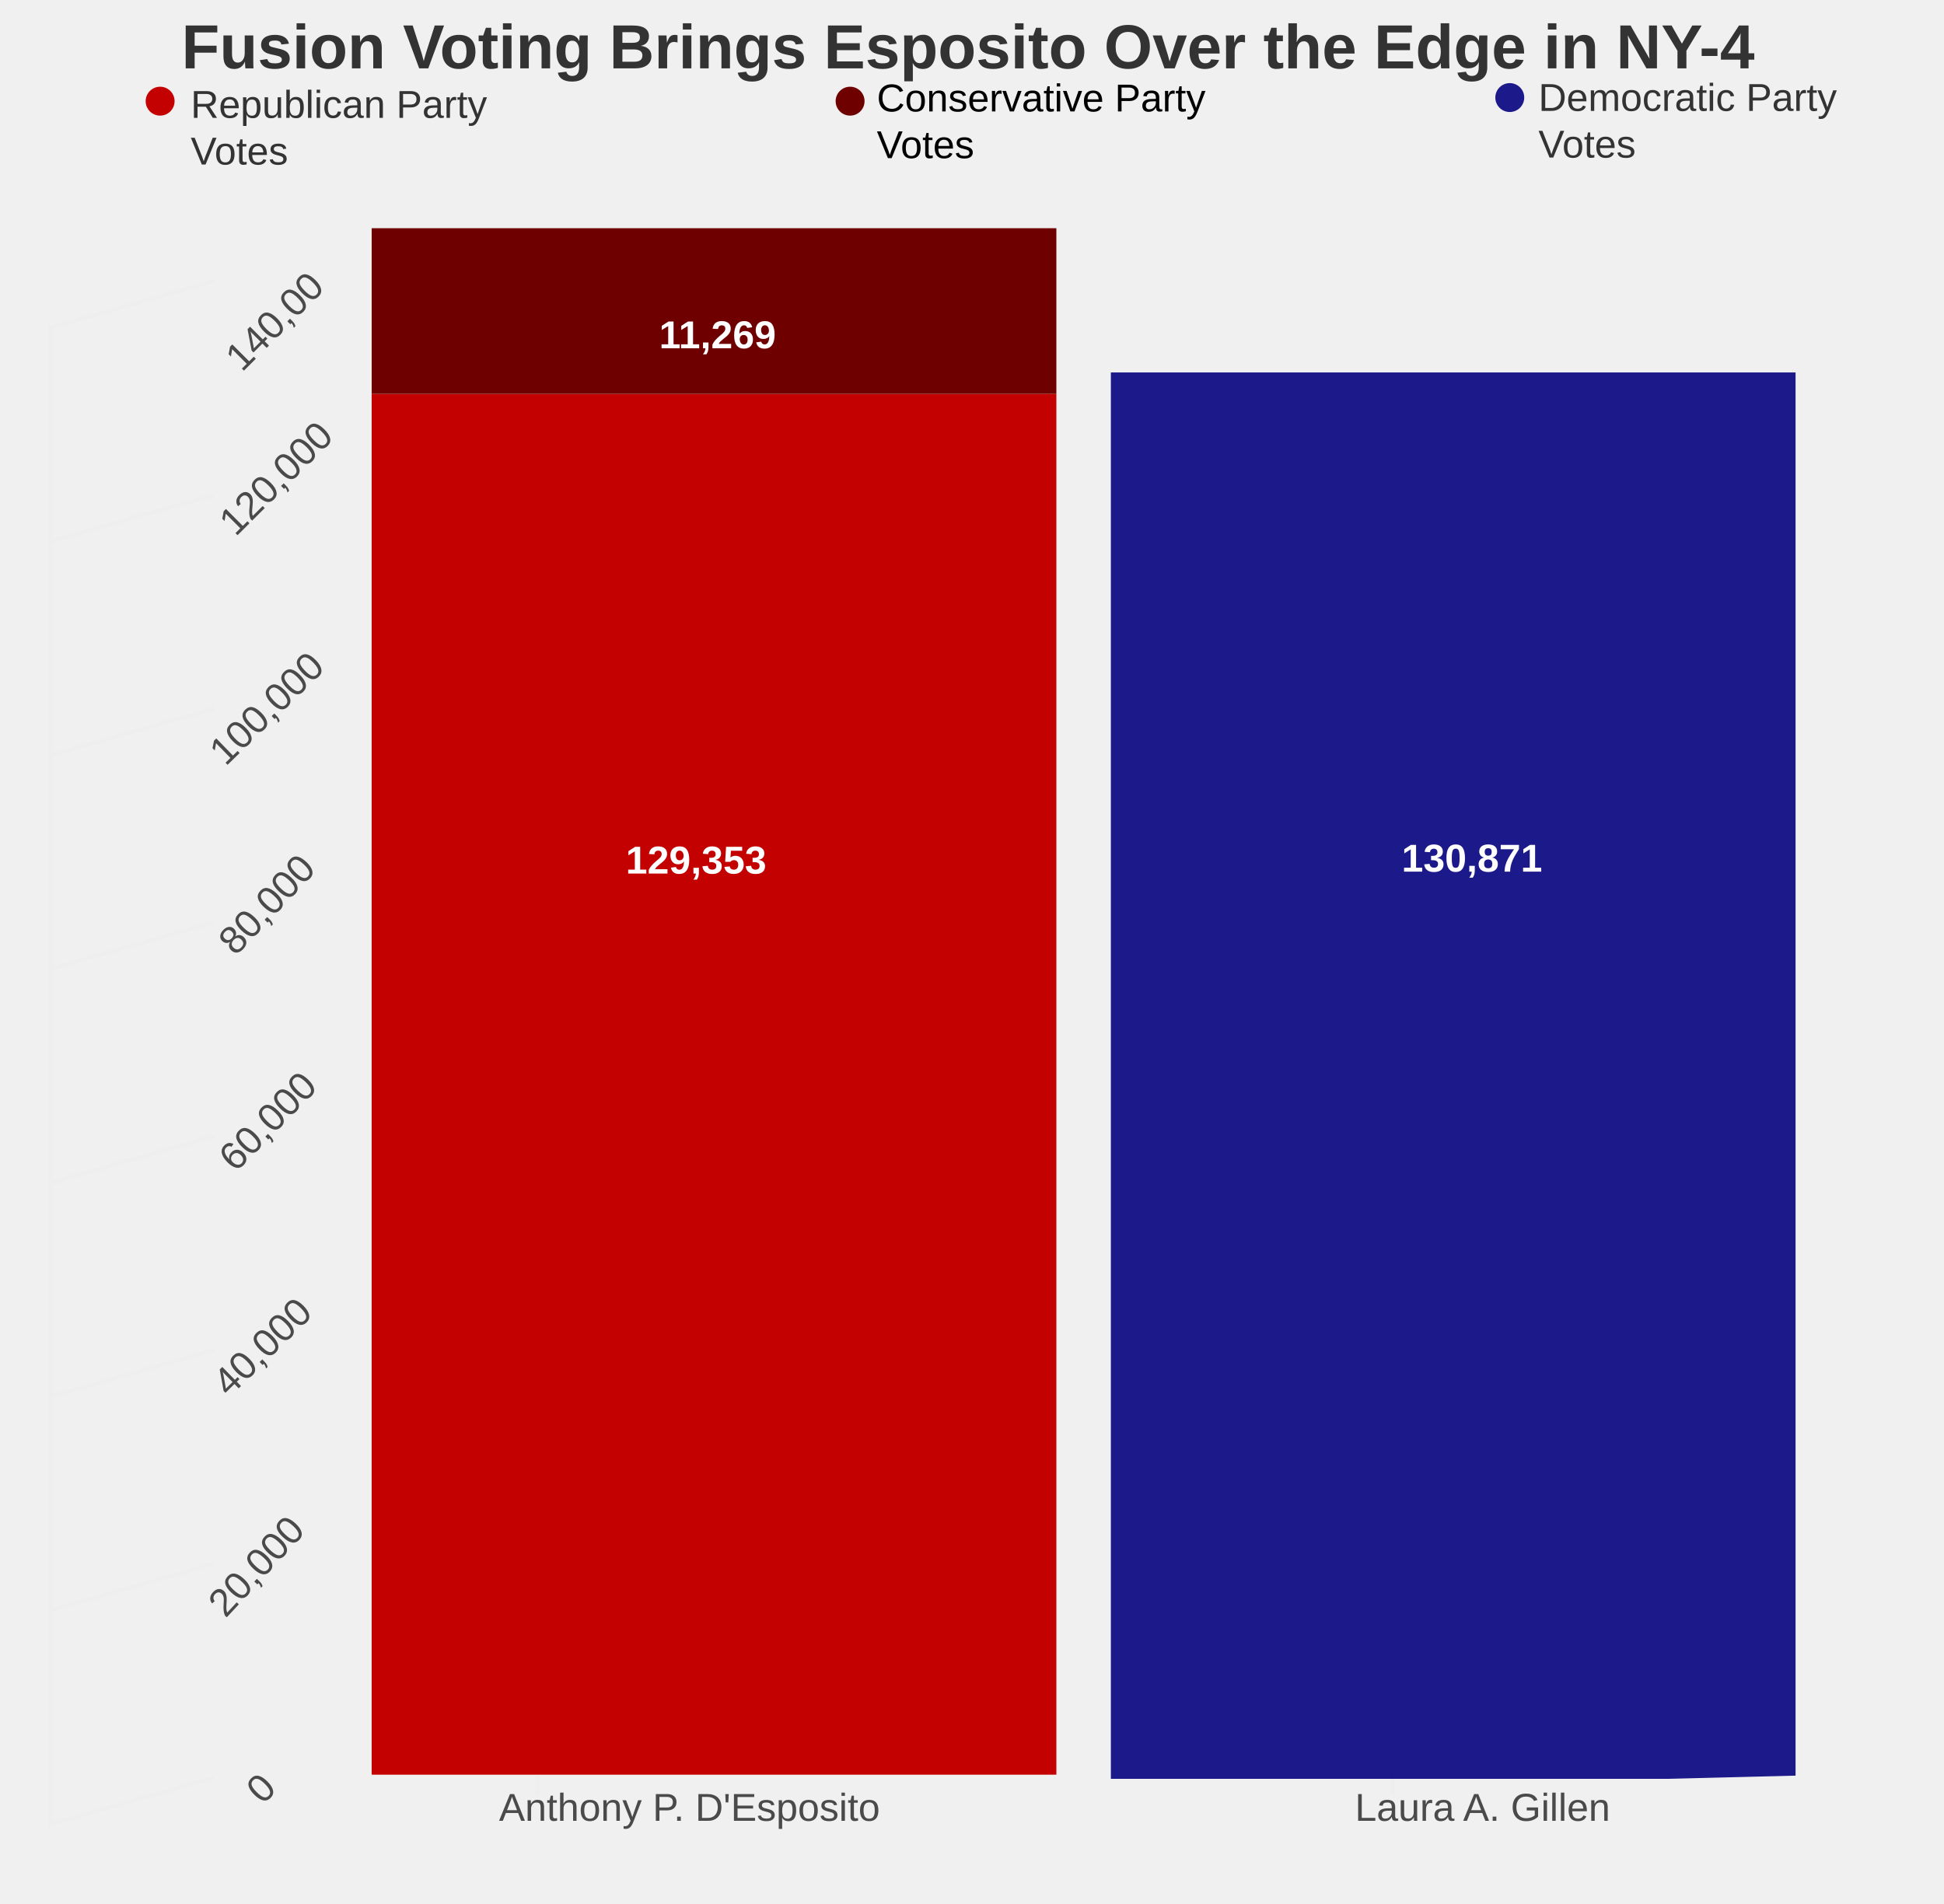
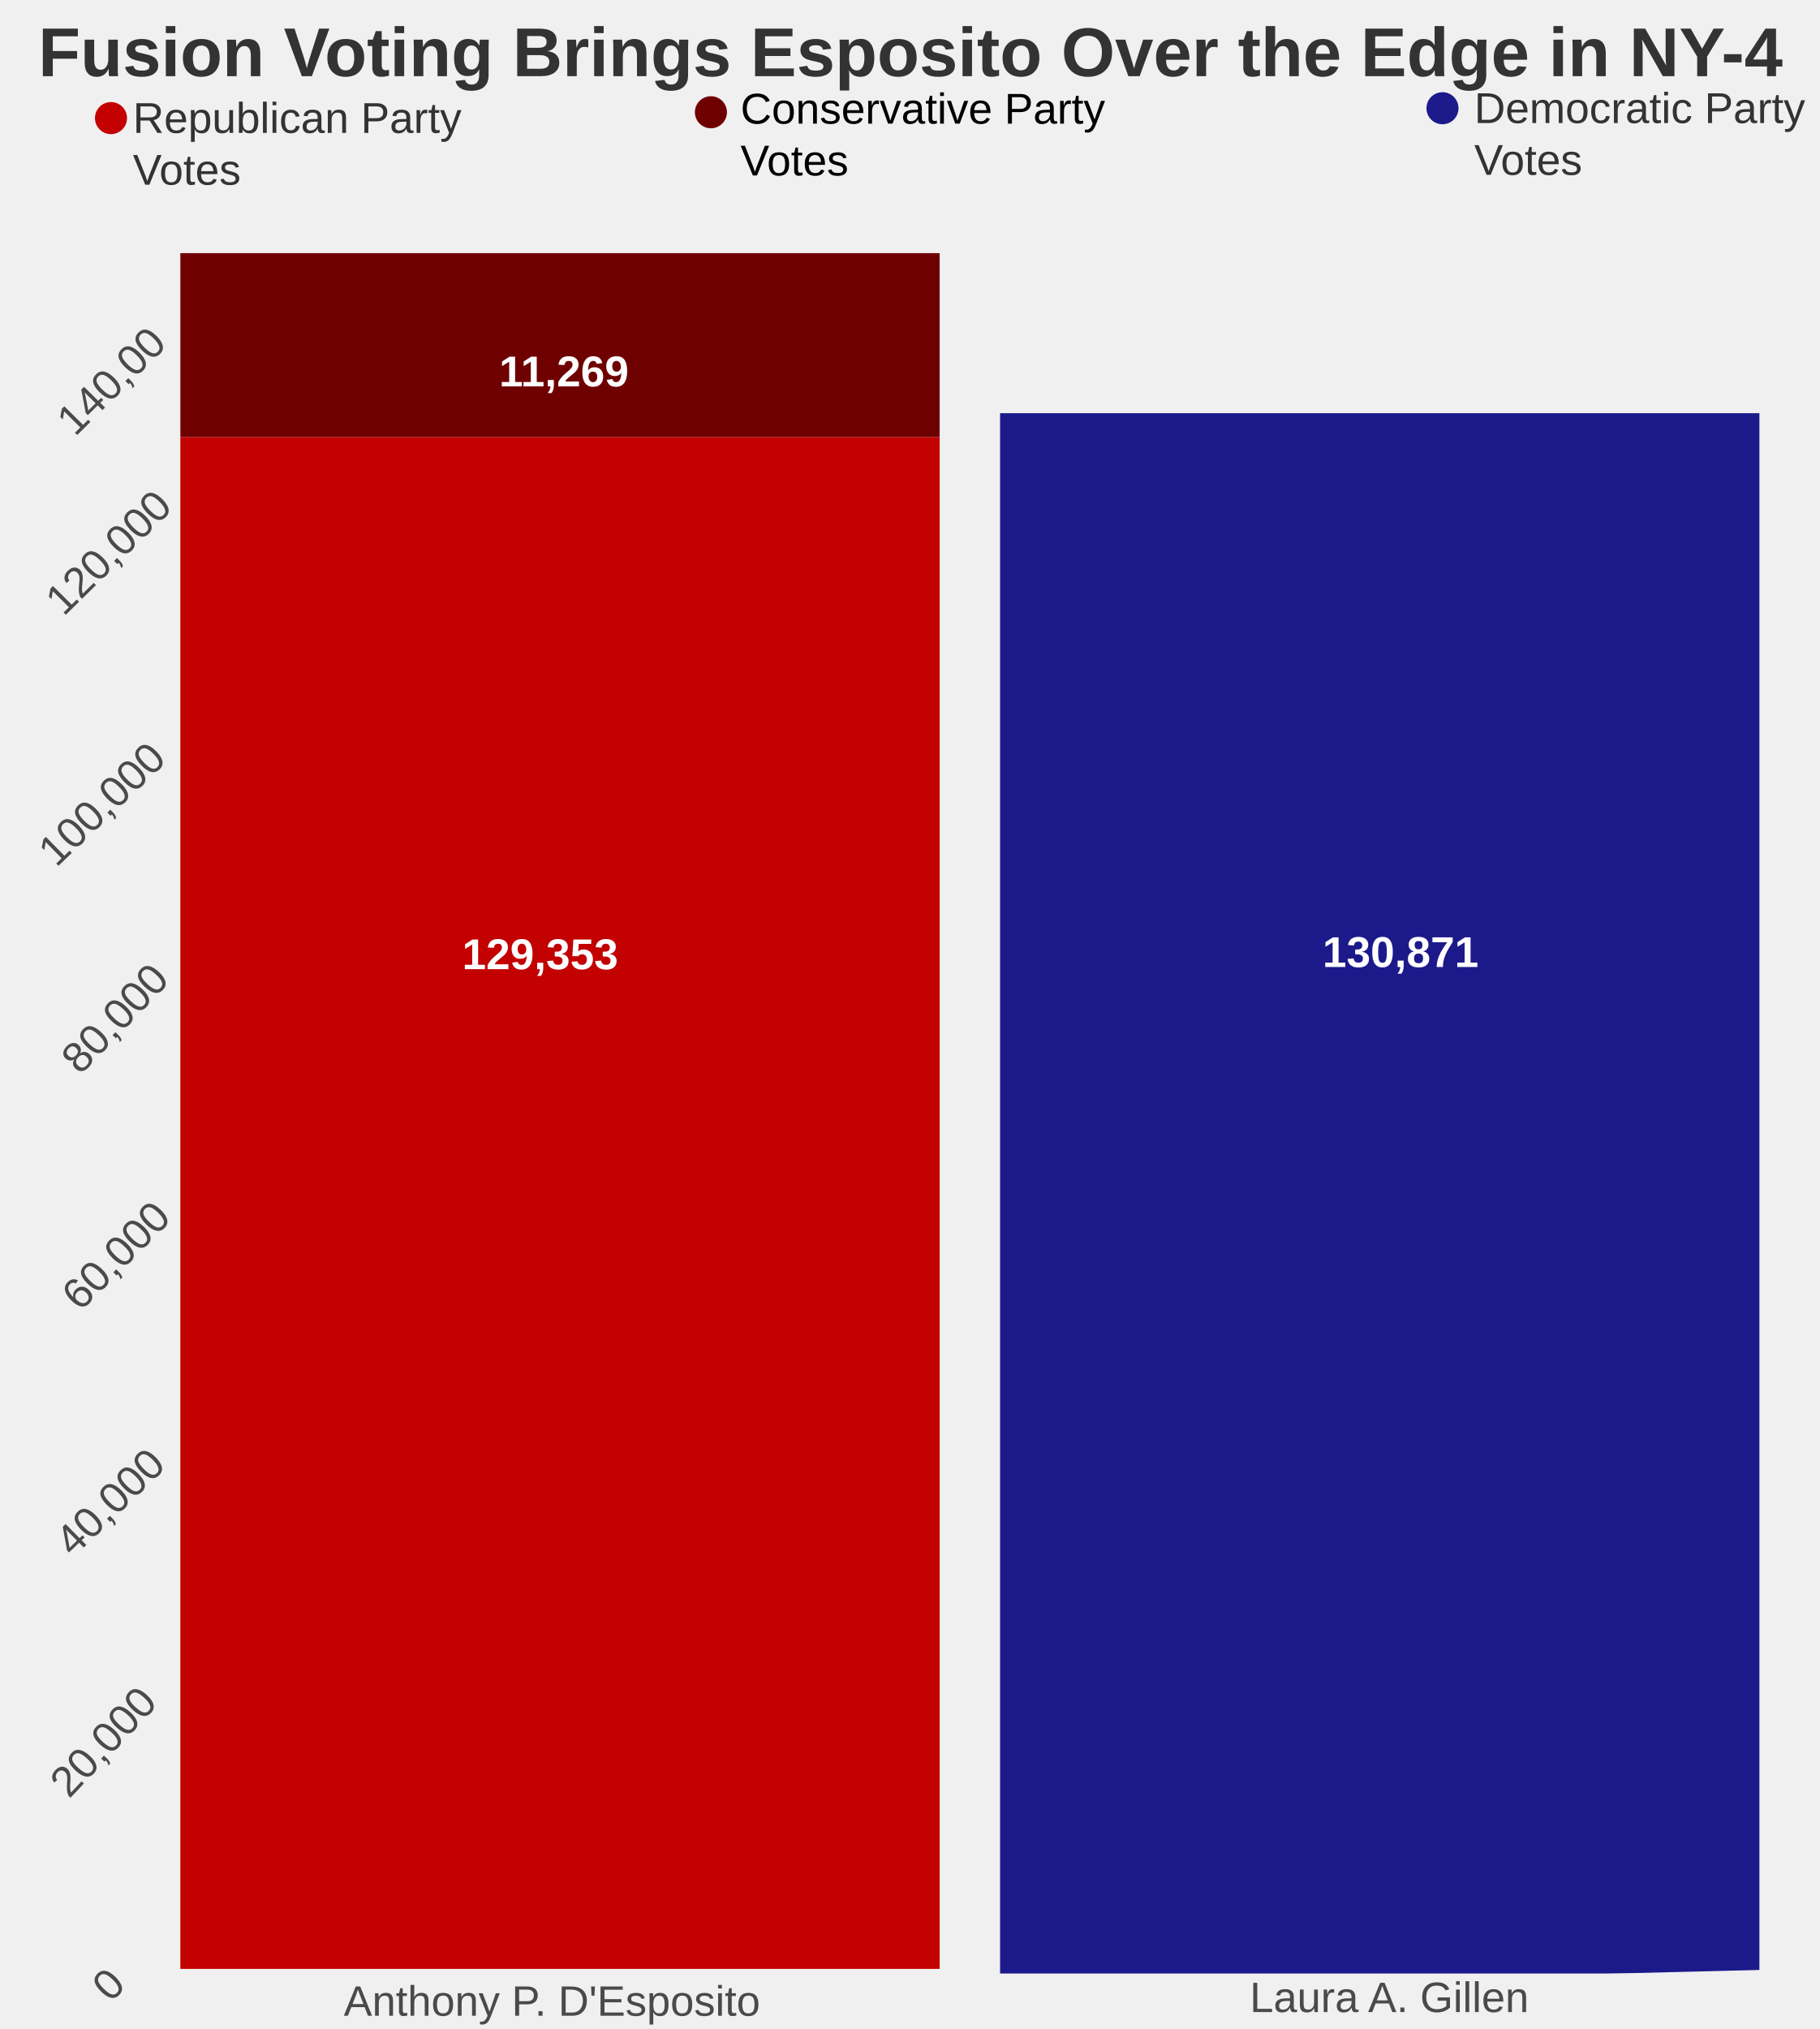
- <svg xmlns="http://www.w3.org/2000/svg" id="fl-legend-discrete-color-0-svg-screenshot-container" version="1.1" viewBox="0 0 699.3 684.9">
+ <svg xmlns="http://www.w3.org/2000/svg" id="CD-4-Graph" version="1.1" viewBox="0 0 590.1 658">
  <defs>
    <style>
      .cls-1, .cls-2, .cls-3, .cls-4, .cls-5 {
        fill: none;
      }

      .cls-1, .cls-5 {
        stroke: #eee;
        stroke-width: 1.5px;
      }

      .cls-6 {
        fill: #fff;
      }

-       .cls-6, .cls-7, .cls-8, .cls-3, .cls-9, .cls-10, .cls-4, .cls-11, .cls-12, .cls-13 {
+       .cls-6, .cls-7, .cls-8, .cls-3, .cls-9, .cls-10, .cls-4, .cls-11, .cls-12, .cls-13, .cls-14 {
        isolation: isolate;
      }

      .cls-6, .cls-7, .cls-8, .cls-3, .cls-4 {
        font-family: Arial-BoldMT, Arial;
        font-weight: 700;
      }

-       .cls-6, .cls-8, .cls-3, .cls-10, .cls-4, .cls-11, .cls-13 {
+       .cls-6, .cls-8, .cls-3, .cls-4, .cls-11, .cls-14 {
        font-size: 14px;
      }

      .cls-7 {
        font-size: 22.4px;
      }

-       .cls-7, .cls-13 {
+       .cls-7, .cls-14 {
        fill: #333;
      }

-       .cls-14 {
+       .cls-15 {
        clip-path: url(#clippath);
      }

-       .cls-2, .cls-9, .cls-15, .cls-16 {
+       .cls-2, .cls-9, .cls-16, .cls-17 {
        stroke-width: 0px;
      }

      .cls-8, .cls-11 {
        fill: #000;
      }

      .cls-3 {
        stroke: #1d0e7a;
      }

      .cls-3, .cls-4 {
        stroke-width: 4.2px;
      }

      .cls-9 {
        fill: #04027e;
        opacity: .9;
      }

+       .cls-16 {
+         fill: #c30101;
+       }
+ 
      .cls-10 {
+         font-size: 13.8px;
+       }
+ 
+       .cls-10, .cls-11, .cls-12, .cls-14 {
+         font-family: ArialMT, Arial;
+       }
+ 
+       .cls-10, .cls-12 {
        fill: #4a4a4a;
-       }
- 
-       .cls-10, .cls-11, .cls-13 {
-         font-family: ArialMT, Arial;
-       }
- 
-       .cls-15 {
-         fill: #c30101;
      }

      .cls-4 {
        stroke: #430b2b;
      }

+       .cls-18 {
+         clip-path: url(#clippath-1);
+       }
+ 
+       .cls-19 {
+         clip-path: url(#clippath-4);
+       }
+ 
+       .cls-20 {
+         clip-path: url(#clippath-3);
+       }
+ 
+       .cls-21 {
+         clip-path: url(#clippath-2);
+       }
+ 
+       .cls-22 {
+         clip-path: url(#clippath-5);
+       }
+ 
      .cls-17 {
-         clip-path: url(#clippath-1);
-       }
- 
-       .cls-18 {
-         clip-path: url(#clippath-4);
-       }
- 
-       .cls-19 {
-         clip-path: url(#clippath-3);
-       }
- 
-       .cls-20 {
-         clip-path: url(#clippath-2);
-       }
- 
-       .cls-21 {
-         clip-path: url(#clippath-5);
-       }
- 
-       .cls-16 {
        fill: #6f0000;
+       }
+ 
+       .cls-12 {
+         font-size: 13.9px;
      }

      .cls-5 {
        stroke-linecap: square;
      }

-       .cls-22 {
+       .cls-23 {
        opacity: 0;
      }
    </style>
    <clipPath id="clippath">
-       <polygon class="cls-2" points="-7.9 655.2 -7.9 39.9 659.7 23.1 659.7 638.5 -7.9 655.2" />
+       <polyline class="cls-2" points="-83.1 655.2 -33.4 40.6 634.2 23.8 584.5 638.5" />
    </clipPath>
    <clipPath id="clippath-1">
-       <polygon class="cls-2" points="-7.9 655.2 -7.9 39.9 659.7 23.1 659.7 638.5 -7.9 655.2" />
+       <polyline class="cls-2" points="-83.1 655.2 -33.4 40.6 634.2 23.8 584.5 638.5" />
    </clipPath>
    <clipPath id="clippath-2">
-       <polygon class="cls-2" points="-7.9 655.2 -7.9 39.9 659.7 23.1 659.7 638.5 -7.9 655.2" />
+       <polyline class="cls-2" points="-83.1 655.2 -33.4 40.6 634.2 23.8 584.5 638.5" />
    </clipPath>
    <clipPath id="clippath-3">
-       <polygon class="cls-2" points="-20.8 655.6 -20.8 40.3 646.8 23.5 646.8 638.8 -20.8 655.6" />
+       <polyline class="cls-2" points="-96 655.6 -46.3 41 621.3 24.2 571.6 638.8" />
    </clipPath>
    <clipPath id="clippath-4">
-       <polygon class="cls-2" points="-20.8 655.6 -20.8 40.3 646.8 23.5 646.8 638.8 -20.8 655.6" />
+       <polyline class="cls-2" points="-96 655.6 -46.3 41 621.3 24.2 571.6 638.8" />
    </clipPath>
    <clipPath id="clippath-5">
-       <polygon class="cls-2" points="-20.8 655.6 -20.8 40.3 646.8 23.5 646.8 638.8 -20.8 655.6" />
+       <polyline class="cls-2" points="-96 655.6 -46.3 41 621.3 24.2 571.6 638.8" />
    </clipPath>
  </defs>
-   <g>
+   <g id="_CD-4-Group_" data-name=" CD-4-Group ">
    <g>
-       <line class="cls-5" x1="18.1" y1="656.3" x2="18.1" y2="117.9" />
+       <path class="cls-5" d="M-40.5,125.8" />
+       <path class="cls-5" d="M-40.5,656.3" />
      <g>
-         <g class="cls-12">
-           <g class="cls-12">
-             <g class="cls-12">
-               <g class="cls-12">
-                 <text class="cls-10" transform="translate(94.5 649.5) rotate(-45)">
-                   <tspan x="0" y="0">0</tspan>
-                 </text>
+         <g class="cls-13">
+           <g class="cls-13">
+             <g class="cls-13">
+               <g class="cls-13">
+                 <g class="cls-13">
+                   <g class="cls-13">
+                     <g class="cls-13">
+                       <g class="cls-13">
+                         <text class="cls-12" transform="translate(35.8 649.6) rotate(-44.6) skewX(.7)">
+                           <tspan x="0" y="0">0</tspan>
+                         </text>
+                       </g>
+                     </g>
+                   </g>
+                 </g>
              </g>
            </g>
          </g>
        </g>
        <g>
-           <line class="cls-1" x1="18.1" y1="348.6" x2="76.9" y2="331.9" />
-           <g class="cls-12">
-             <g class="cls-12">
-               <g class="cls-12">
-                 <g class="cls-12">
-                   <text class="cls-10" transform="translate(84.7 344.2) rotate(-46.6)">
-                     <tspan x="0" y="0">80,000</tspan>
-                   </text>
+           <path class="cls-1" d="M18.2,351.2" />
+           <path class="cls-1" d="M-32,366.9" />
+           <g class="cls-13">
+             <g class="cls-13">
+               <g class="cls-13">
+                 <g class="cls-13">
+                   <g class="cls-13">
+                     <g class="cls-13">
+                       <g class="cls-13">
+                         <g class="cls-13">
+                           <text class="cls-12" transform="translate(26 348.8) rotate(-46.2) skewX(.7)">
+                             <tspan x="0" y="0">80,000</tspan>
+                           </text>
+                         </g>
+                       </g>
+                     </g>
+                   </g>
                </g>
              </g>
            </g>
          </g>
        </g>
        <g>
-           <line class="cls-1" x1="18.1" y1="425.6" x2="76.9" y2="408.8" />
-           <g class="cls-12">
-             <g class="cls-12">
-               <g class="cls-12">
-                 <g class="cls-12">
-                   <text class="cls-10" transform="translate(84.7 422) rotate(-45.5)">
-                     <tspan x="0" y="0">60,000</tspan>
-                   </text>
+           <path class="cls-1" d="M18.2,423.6" />
+           <path class="cls-1" d="M-32,439.4" />
+           <g class="cls-13">
+             <g class="cls-13">
+               <g class="cls-13">
+                 <g class="cls-13">
+                   <g class="cls-13">
+                     <g class="cls-13">
+                       <g class="cls-13">
+                         <g class="cls-13">
+                           <text class="cls-12" transform="translate(26 425.5) rotate(-45.1) skewX(.7)">
+                             <tspan x="0" y="0">60,000</tspan>
+                           </text>
+                         </g>
+                       </g>
+                     </g>
+                   </g>
                </g>
              </g>
            </g>
          </g>
        </g>
        <g>
-           <line class="cls-1" x1="18.1" y1="502.5" x2="76.9" y2="485.7" />
-           <g class="cls-12">
-             <g class="cls-12">
-               <g class="cls-12">
-                 <g class="cls-12">
-                   <text class="cls-10" transform="translate(82.4 502.9) rotate(-44.4)">
-                     <tspan x="0" y="0">40,000</tspan>
-                   </text>
+           <path class="cls-1" d="M18.2,495.9" />
+           <path class="cls-1" d="M-32,511.7" />
+           <g class="cls-13">
+             <g class="cls-13">
+               <g class="cls-13">
+                 <g class="cls-13">
+                   <g class="cls-13">
+                     <g class="cls-13">
+                       <g class="cls-13">
+                         <g class="cls-13">
+                           <text class="cls-12" transform="translate(23.7 505.2) rotate(-44) skewX(.7)">
+                             <tspan x="0" y="0">40,000</tspan>
+                           </text>
+                         </g>
+                       </g>
+                     </g>
+                   </g>
                </g>
              </g>
            </g>
          </g>
        </g>
        <g>
-           <line class="cls-1" x1="18.1" y1="579.4" x2="76.9" y2="562.6" />
-           <g class="cls-12">
-             <g class="cls-12">
-               <g class="cls-12">
-                 <g class="cls-12">
-                   <text class="cls-10" transform="translate(81.1 582.4) rotate(-47.1)">
-                     <tspan x="0" y="0">20,000</tspan>
-                   </text>
-                 </g>
-               </g>
-             </g>
-           </g>
-         </g>
-         <line class="cls-1" x1="18.1" y1="656.3" x2="76.9" y2="639.6" />
+           <path class="cls-1" d="M18.2,568.2" />
+           <path class="cls-1" d="M-32,584" />
+           <g class="cls-13">
+             <g class="cls-13">
+               <g class="cls-13">
+                 <g class="cls-13">
+                   <g class="cls-13">
+                     <g class="cls-13">
+                       <g class="cls-13">
+                         <g class="cls-13">
+                           <text class="cls-12" transform="translate(22.4 583.5) rotate(-46.7) skewX(.7)">
+                             <tspan x="0" y="0">20,000</tspan>
+                           </text>
+                         </g>
+                       </g>
+                     </g>
+                   </g>
+                 </g>
+               </g>
+             </g>
+           </g>
+         </g>
+         <path class="cls-1" d="M-32,656.3" />
        <g>
-           <line class="cls-1" x1="18.1" y1="117.9" x2="76.9" y2="101.1" />
-           <g class="cls-12">
-             <g class="cls-12">
-               <g class="cls-12">
-                 <g class="cls-12">
-                   <text class="cls-10" transform="translate(87 134.1) rotate(-45)">
-                     <tspan x="0" y="0">140,00</tspan>
-                   </text>
+           <path class="cls-1" d="M18.2,134.1" />
+           <path class="cls-1" d="M-32,149.9" />
+           <g class="cls-13">
+             <g class="cls-13">
+               <g class="cls-13">
+                 <g class="cls-13">
+                   <g class="cls-13">
+                     <g class="cls-13">
+                       <g class="cls-13">
+                         <g class="cls-13">
+                           <text class="cls-12" transform="translate(24.3 141.8) rotate(-44.6) skewX(.7)">
+                             <tspan x="0" y="0">140,00</tspan>
+                           </text>
+                         </g>
+                       </g>
+                     </g>
+                   </g>
                </g>
              </g>
            </g>
          </g>
        </g>
        <g>
-           <line class="cls-1" x1="18.1" y1="194.8" x2="76.9" y2="178.1" />
-           <g class="cls-12">
-             <g class="cls-12">
-               <g class="cls-12">
-                 <g class="cls-12">
-                   <text class="cls-10" transform="translate(84.7 193.3) rotate(-44.9)">
-                     <tspan x="0" y="0">120,000</tspan>
-                   </text>
+           <path class="cls-1" d="M18.2,206.6" />
+           <path class="cls-1" d="M-32,222.3" />
+           <g class="cls-13">
+             <g class="cls-13">
+               <g class="cls-13">
+                 <g class="cls-13">
+                   <g class="cls-13">
+                     <g class="cls-13">
+                       <g class="cls-13">
+                         <g class="cls-13">
+                           <text class="cls-12" transform="translate(20.6 200.1) rotate(-44.5) skewX(.7)">
+                             <tspan x="0" y="0">120,000</tspan>
+                           </text>
+                         </g>
+                       </g>
+                     </g>
+                   </g>
                </g>
              </g>
            </g>
          </g>
        </g>
        <g>
-           <line class="cls-1" x1="18.1" y1="271.7" x2="76.9" y2="255" />
-           <g class="cls-12">
-             <g class="cls-12">
-               <g class="cls-12">
-                 <g class="cls-12">
-                   <text class="cls-10" transform="translate(81.1 275.9) rotate(-44.2)">
-                     <tspan x="0" y="0">100,000</tspan>
-                   </text>
+           <path class="cls-1" d="M18.2,278.9" />
+           <path class="cls-1" d="M-32,294.6" />
+           <g class="cls-13">
+             <g class="cls-13">
+               <g class="cls-13">
+                 <g class="cls-13">
+                   <g class="cls-13">
+                     <g class="cls-13">
+                       <g class="cls-13">
+                         <g class="cls-13">
+                           <text class="cls-12" transform="translate(18.2 281.5) rotate(-43.8) skewX(.7)">
+                             <tspan x="0" y="0">100,000</tspan>
+                           </text>
+                         </g>
+                       </g>
+                     </g>
+                   </g>
                </g>
              </g>
            </g>
          </g>
        </g>
      </g>
    </g>
    <g>
      <g>
-         <line class="cls-1" x1="501.1" y1="638.8" x2="501.1" y2="645.8" />
-         <g class="cls-12">
-           <g class="cls-12">
-             <g class="cls-12">
-               <g class="cls-12">
-                 <text class="cls-10" transform="translate(487.4 655.1)">
-                   <tspan x="0" y="0">Laura A. Gillen</tspan>
-                 </text>
+         <path class="cls-1" d="M441.6,639.1" />
+         <g class="cls-13">
+           <g class="cls-13">
+             <g class="cls-13">
+               <g class="cls-13">
+                 <g class="cls-13">
+                   <g class="cls-13">
+                     <g class="cls-13">
+                       <g class="cls-13">
+                         <text class="cls-10" transform="translate(405.4 652.5)">
+                           <tspan x="0" y="0">Laura A. Gillen</tspan>
+                         </text>
+                       </g>
+                     </g>
+                   </g>
+                 </g>
              </g>
            </g>
          </g>
        </g>
      </g>
      <g>
-         <line class="cls-1" x1="193.3" y1="638.8" x2="193.3" y2="645.8" />
-         <g class="cls-12">
-           <g class="cls-12">
-             <g class="cls-12">
-               <g class="cls-12">
-                 <text class="cls-10" transform="translate(179.5 655.1)">
-                   <tspan x="0" y="0">Anthony P. D'Esposito</tspan>
-                 </text>
+         <path class="cls-1" d="M134.4,646" />
+         <path class="cls-1" d="M134.4,639.1" />
+         <g class="cls-13">
+           <g class="cls-13">
+             <g class="cls-13">
+               <g class="cls-13">
+                 <g class="cls-13">
+                   <g class="cls-13">
+                     <g class="cls-13">
+                       <g class="cls-13">
+                         <text class="cls-10" transform="translate(111.5 653.7)">
+                           <tspan x="0" y="0">Anthony P. D'Esposito</tspan>
+                         </text>
+                       </g>
+                     </g>
+                   </g>
+                 </g>
              </g>
            </g>
          </g>
        </g>
      </g>
    </g>
  </g>
-   <g id="data-points">
-     <g class="cls-14">
-       <path id="point-0-1" class="cls-9" d="M399.6,640V134h246.3v506h-246.3Z" />
-     </g>
-     <g class="cls-17">
-       <path id="point-1-0" class="cls-15" d="M133.7,638.5V141.7h246.3v496.8h-246.3Z" />
-     </g>
+   <g id="Cd-4-data-points">
+     <g class="cls-15">
+       <path id="point-0-1" class="cls-9" d="M324.4,640h0V134h246.3v506" />
+     </g>
+     <g class="cls-18">
+       <path id="point-1-0" class="cls-16" d="M58.5,638.5V141.7h246.3v496.8" />
+     </g>
+     <g class="cls-21">
+       <path id="point-2-0" class="cls-17" d="M304.8,141.7H58.5v-59.6h246.3" />
+     </g>
+   </g>
+   <g id="CD-4-data-point-labels">
    <g class="cls-20">
-       <path id="point-2-0" class="cls-16" d="M380,141.7h-246.3v-59.6h246.3" />
-     </g>
-   </g>
-   <g id="data-point-labels">
+       <g>
+         <g class="cls-23" pointer-events="none">
+           <g class="cls-13">
+             <g class="cls-13">
+               <g class="cls-13">
+                 <g class="cls-13">
+                   <g class="cls-13">
+                     <g class="cls-13">
+                       <g class="cls-13">
+                         <g class="cls-13">
+                           <text class="cls-8" transform="translate(114.4 110.7) rotate(-90)">
+                             <tspan x="0" y="0">0</tspan>
+                           </text>
+                         </g>
+                       </g>
+                     </g>
+                   </g>
+                 </g>
+               </g>
+             </g>
+             <g class="cls-13">
+               <g class="cls-13">
+                 <g class="cls-13">
+                   <g class="cls-13">
+                     <g class="cls-13">
+                       <g class="cls-13">
+                         <g class="cls-13">
+                           <text class="cls-4" transform="translate(114.4 110.7) rotate(-90)">
+                             <tspan x="0" y="0">0</tspan>
+                           </text>
+                         </g>
+                       </g>
+                     </g>
+                   </g>
+                 </g>
+               </g>
+             </g>
+           </g>
+           <g class="cls-13">
+             <g class="cls-13">
+               <g class="cls-13">
+                 <g class="cls-13">
+                   <g class="cls-13">
+                     <g class="cls-13">
+                       <g class="cls-13">
+                         <g class="cls-13">
+                           <text class="cls-6" transform="translate(114.4 110.7) rotate(-90)">
+                             <tspan x="0" y="0">0</tspan>
+                           </text>
+                         </g>
+                       </g>
+                     </g>
+                   </g>
+                 </g>
+               </g>
+             </g>
+           </g>
+         </g>
+         <g pointer-events="none">
+           <g class="cls-13">
+             <g class="cls-13">
+               <g class="cls-13">
+                 <g class="cls-13">
+                   <g class="cls-13">
+                     <g class="cls-13">
+                       <g class="cls-13">
+                         <g class="cls-13">
+                           <text class="cls-6" transform="translate(429 313.6)">
+                             <tspan x="0" y="0">130,871</tspan>
+                           </text>
+                         </g>
+                       </g>
+                     </g>
+                   </g>
+                 </g>
+               </g>
+             </g>
+           </g>
+         </g>
+       </g>
+     </g>
    <g class="cls-19">
      <g>
-         <g class="cls-22" pointer-events="none">
-           <g class="cls-12">
-             <g class="cls-12">
-               <g class="cls-12">
-                 <g class="cls-12">
-                   <text class="cls-8" transform="translate(189.6 110.7) rotate(-90)">
-                     <tspan x="0" y="0">0</tspan>
-                   </text>
-                 </g>
-               </g>
-             </g>
-             <g class="cls-12">
-               <g class="cls-12">
-                 <g class="cls-12">
-                   <text class="cls-4" transform="translate(189.6 110.7) rotate(-90)">
-                     <tspan x="0" y="0">0</tspan>
-                   </text>
-                 </g>
-               </g>
-             </g>
-           </g>
-           <g class="cls-12">
-             <g class="cls-12">
-               <g class="cls-12">
-                 <g class="cls-12">
-                   <text class="cls-6" transform="translate(189.6 110.7) rotate(-90)">
-                     <tspan x="0" y="0">0</tspan>
-                   </text>
-                 </g>
-               </g>
-             </g>
-           </g>
-         </g>
        <g pointer-events="none">
-           <g class="cls-12">
-             <g class="cls-12">
-               <g class="cls-12">
-                 <g class="cls-12">
-                   <text class="cls-6" transform="translate(504.2 313.6)">
-                     <tspan x="0" y="0">130,871</tspan>
-                   </text>
-                 </g>
-               </g>
-             </g>
-           </g>
-         </g>
-       </g>
-     </g>
-     <g class="cls-18">
+           <g class="cls-13">
+             <g class="cls-13">
+               <g class="cls-13">
+                 <g class="cls-13">
+                   <g class="cls-13">
+                     <g class="cls-13">
+                       <g class="cls-13">
+                         <g class="cls-13">
+                           <text class="cls-6" transform="translate(149.9 314.3)">
+                             <tspan x="0" y="0">129,353</tspan>
+                           </text>
+                         </g>
+                       </g>
+                     </g>
+                   </g>
+                 </g>
+               </g>
+             </g>
+           </g>
+         </g>
+         <g class="cls-23" pointer-events="none">
+           <g class="cls-13">
+             <g class="cls-13">
+               <g class="cls-13">
+                 <g class="cls-13">
+                   <g class="cls-13">
+                     <g class="cls-13">
+                       <g class="cls-13">
+                         <g class="cls-13">
+                           <text class="cls-8" transform="translate(422.2 148.2) rotate(-90)">
+                             <tspan x="0" y="0">0</tspan>
+                           </text>
+                         </g>
+                       </g>
+                     </g>
+                   </g>
+                 </g>
+               </g>
+             </g>
+             <g class="cls-13">
+               <g class="cls-13">
+                 <g class="cls-13">
+                   <g class="cls-13">
+                     <g class="cls-13">
+                       <g class="cls-13">
+                         <g class="cls-13">
+                           <text class="cls-3" transform="translate(422.2 148.2) rotate(-90)">
+                             <tspan x="0" y="0">0</tspan>
+                           </text>
+                         </g>
+                       </g>
+                     </g>
+                   </g>
+                 </g>
+               </g>
+             </g>
+           </g>
+           <g class="cls-13">
+             <g class="cls-13">
+               <g class="cls-13">
+                 <g class="cls-13">
+                   <g class="cls-13">
+                     <g class="cls-13">
+                       <g class="cls-13">
+                         <g class="cls-13">
+                           <text class="cls-6" transform="translate(422.2 148.2) rotate(-90)">
+                             <tspan x="0" y="0">0</tspan>
+                           </text>
+                         </g>
+                       </g>
+                     </g>
+                   </g>
+                 </g>
+               </g>
+             </g>
+           </g>
+         </g>
+       </g>
+     </g>
+     <g class="cls-22">
      <g>
        <g pointer-events="none">
-           <g class="cls-12">
-             <g class="cls-12">
-               <g class="cls-12">
-                 <g class="cls-12">
-                   <text class="cls-6" transform="translate(225.1 314.3)">
-                     <tspan x="0" y="0">129,353</tspan>
+           <g class="cls-13">
+             <g class="cls-13">
+               <g class="cls-13">
+                 <g class="cls-13">
+                   <g class="cls-13">
+                     <g class="cls-13">
+                       <g class="cls-13">
+                         <g class="cls-13">
+                           <text class="cls-6" transform="translate(161.9 125.3)">
+                             <tspan x="0" y="0">11,269</tspan>
+                           </text>
+                         </g>
+                       </g>
+                     </g>
+                   </g>
+                 </g>
+               </g>
+             </g>
+           </g>
+         </g>
+         <g class="cls-23" pointer-events="none">
+           <g class="cls-13">
+             <g class="cls-13">
+               <g class="cls-13">
+                 <g class="cls-13">
+                   <g class="cls-13">
+                     <g class="cls-13">
+                       <g class="cls-13">
+                         <g class="cls-13">
+                           <text class="cls-8" transform="translate(422.2 148.2) rotate(-90)">
+                             <tspan x="0" y="0">0</tspan>
+                           </text>
+                         </g>
+                       </g>
+                     </g>
+                   </g>
+                 </g>
+               </g>
+             </g>
+             <g class="cls-13">
+               <g class="cls-13">
+                 <g class="cls-13">
+                   <g class="cls-13">
+                     <g class="cls-13">
+                       <g class="cls-13">
+                         <g class="cls-13">
+                           <text class="cls-3" transform="translate(425.9 165.9) rotate(-90)">
+                             <tspan x="0" y="0">0</tspan>
+                           </text>
+                         </g>
+                       </g>
+                     </g>
+                   </g>
+                 </g>
+               </g>
+             </g>
+           </g>
+           <g class="cls-13">
+             <g class="cls-13">
+               <g class="cls-13">
+                 <g class="cls-13">
+                   <g class="cls-13">
+                     <g class="cls-13">
+                       <g class="cls-13">
+                         <g class="cls-13">
+                           <text class="cls-6" transform="translate(425.9 165.9) rotate(-90)">
+                             <tspan x="0" y="0">0</tspan>
+                           </text>
+                         </g>
+                       </g>
+                     </g>
+                   </g>
+                 </g>
+               </g>
+             </g>
+           </g>
+         </g>
+       </g>
+     </g>
+   </g>
+   <g id="_CD-4-Group_-2" data-name=" CD-4-Group -2" class="cls-13">
+     <g class="cls-13">
+       <g class="cls-13">
+         <g class="cls-13">
+           <g class="cls-13">
+             <g class="cls-13">
+               <g class="cls-13">
+                 <g class="cls-13">
+                   <text class="cls-7" transform="translate(12.4 24.7)">
+                     <tspan x="0" y="0">Fusion Voting Brings Esposito Over the Edge in NY-4</tspan>
                  </text>
                </g>
              </g>
            </g>
          </g>
        </g>
-         <g class="cls-22" pointer-events="none">
-           <g class="cls-12">
-             <g class="cls-12">
-               <g class="cls-12">
-                 <g class="cls-12">
-                   <text class="cls-8" transform="translate(497.4 148.2) rotate(-90)">
-                     <tspan x="0" y="0">0</tspan>
+       </g>
+     </g>
+   </g>
+   <circle id="_CD-4-Path_" data-name=" CD-4-Path " class="cls-16" cx="36" cy="38.3" r="5.2" />
+   <circle id="_CD-4-Path_-2" data-name=" CD-4-Path -2" class="cls-9" cx="467.9" cy="35.1" r="5.2" />
+   <g id="_CD-4-Group_-3" data-name=" CD-4-Group -3" class="cls-13">
+     <g class="cls-13">
+       <g class="cls-13">
+         <g class="cls-13">
+           <g class="cls-13">
+             <g class="cls-13">
+               <g class="cls-13">
+                 <g class="cls-13">
+                   <text class="cls-14" transform="translate(43.1 43.1)">
+                     <tspan x="0" y="0">Republican Party</tspan>
                  </text>
                </g>
              </g>
            </g>
-             <g class="cls-12">
-               <g class="cls-12">
-                 <g class="cls-12">
-                   <text class="cls-3" transform="translate(497.4 148.2) rotate(-90)">
-                     <tspan x="0" y="0">0</tspan>
+             <g class="cls-13">
+               <g class="cls-13">
+                 <g class="cls-13">
+                   <text class="cls-14" transform="translate(43.1 59.9)">
+                     <tspan x="0" y="0">Votes</tspan>
                  </text>
                </g>
              </g>
            </g>
          </g>
-           <g class="cls-12">
-             <g class="cls-12">
-               <g class="cls-12">
-                 <g class="cls-12">
-                   <text class="cls-6" transform="translate(497.4 148.2) rotate(-90)">
-                     <tspan x="0" y="0">0</tspan>
+         </g>
+       </g>
+     </g>
+   </g>
+   <g id="_CD-4-Group_-4" data-name=" CD-4-Group -4" class="cls-13">
+     <g class="cls-13">
+       <g class="cls-13">
+         <g class="cls-13">
+           <g class="cls-13">
+             <g class="cls-13">
+               <g class="cls-13">
+                 <g class="cls-13">
+                   <text class="cls-14" transform="translate(478.2 39.9)">
+                     <tspan x="0" y="0">Democratic Party</tspan>
                  </text>
                </g>
              </g>
            </g>
-           </g>
-         </g>
-       </g>
-     </g>
-     <g class="cls-21">
-       <g>
-         <g pointer-events="none">
-           <g class="cls-12">
-             <g class="cls-12">
-               <g class="cls-12">
-                 <g class="cls-12">
-                   <text class="cls-6" transform="translate(237.1 125.3)">
-                     <tspan x="0" y="0">11,269</tspan>
+             <g class="cls-13">
+               <g class="cls-13">
+                 <g class="cls-13">
+                   <text class="cls-14" transform="translate(478.2 56.7)">
+                     <tspan x="0" y="0">Votes</tspan>
                  </text>
                </g>
              </g>
            </g>
          </g>
        </g>
-         <g class="cls-22" pointer-events="none">
-           <g class="cls-12">
-             <g class="cls-12">
-               <g class="cls-12">
-                 <g class="cls-12">
-                   <text class="cls-8" transform="translate(497.4 148.2) rotate(-90)">
-                     <tspan x="0" y="0">0</tspan>
-                   </text>
-                 </g>
-               </g>
-             </g>
-             <g class="cls-12">
-               <g class="cls-12">
-                 <g class="cls-12">
-                   <text class="cls-3" transform="translate(501.1 165.9) rotate(-90)">
-                     <tspan x="0" y="0">0</tspan>
-                   </text>
-                 </g>
-               </g>
-             </g>
-           </g>
-           <g class="cls-12">
-             <g class="cls-12">
-               <g class="cls-12">
-                 <g class="cls-12">
-                   <text class="cls-6" transform="translate(501.1 165.9) rotate(-90)">
-                     <tspan x="0" y="0">0</tspan>
-                   </text>
-                 </g>
-               </g>
-             </g>
-           </g>
-         </g>
      </g>
    </g>
  </g>
-   <g class="cls-12">
-     <g class="cls-12">
-       <g class="cls-12">
-         <g class="cls-12">
-           <text class="cls-7" transform="translate(65.3 24.6)">
-             <tspan x="0" y="0">Fusion Voting Brings Esposito Over the Edge in NY-4</tspan>
-           </text>
-         </g>
-       </g>
-     </g>
-   </g>
-   <circle class="cls-15" cx="57.6" cy="36.4" r="5.2" />
-   <circle class="cls-9" cx="543.1" cy="35.1" r="5.2" />
-   <g class="cls-12">
-     <g class="cls-12">
-       <g class="cls-12">
-         <g class="cls-12">
-           <text class="cls-13" transform="translate(68.6 42.4)">
-             <tspan x="0" y="0">Republican Party </tspan>
-             <tspan x="0" y="16.8">Votes</tspan>
-           </text>
-         </g>
-       </g>
-     </g>
-   </g>
-   <g class="cls-12">
-     <g class="cls-12">
-       <g class="cls-12">
-         <g class="cls-12">
-           <text class="cls-13" transform="translate(553.4 39.9)">
-             <tspan x="0" y="0">Democratic Party</tspan>
-             <tspan x="0" y="16.8">Votes</tspan>
-           </text>
-         </g>
-       </g>
-     </g>
-   </g>
-   <circle class="cls-16" cx="305.8" cy="36.4" r="5.2" />
-   <g class="cls-12">
-     <text class="cls-11" transform="translate(315.4 40.1)">
-       <tspan x="0" y="0">Conservative Party</tspan>
-       <tspan x="0" y="16.8">Votes</tspan>
-     </text>
+   <circle id="_CD-4-Path_-3" data-name=" CD-4-Path -3" class="cls-17" cx="230.6" cy="36.4" r="5.2" />
+   <g id="_CD-4-Group_-5" data-name=" CD-4-Group -5" class="cls-13">
+     <g class="cls-13">
+       <g class="cls-13">
+         <g class="cls-13">
+           <g class="cls-13">
+             <text class="cls-11" transform="translate(240.2 40.1)">
+               <tspan x="0" y="0">Conservative Party</tspan>
+             </text>
+           </g>
+         </g>
+       </g>
+       <g class="cls-13">
+         <g class="cls-13">
+           <g class="cls-13">
+             <text class="cls-11" transform="translate(240.2 56.9)">
+               <tspan x="0" y="0">Votes</tspan>
+             </text>
+           </g>
+         </g>
+       </g>
+     </g>
  </g>
</svg>
